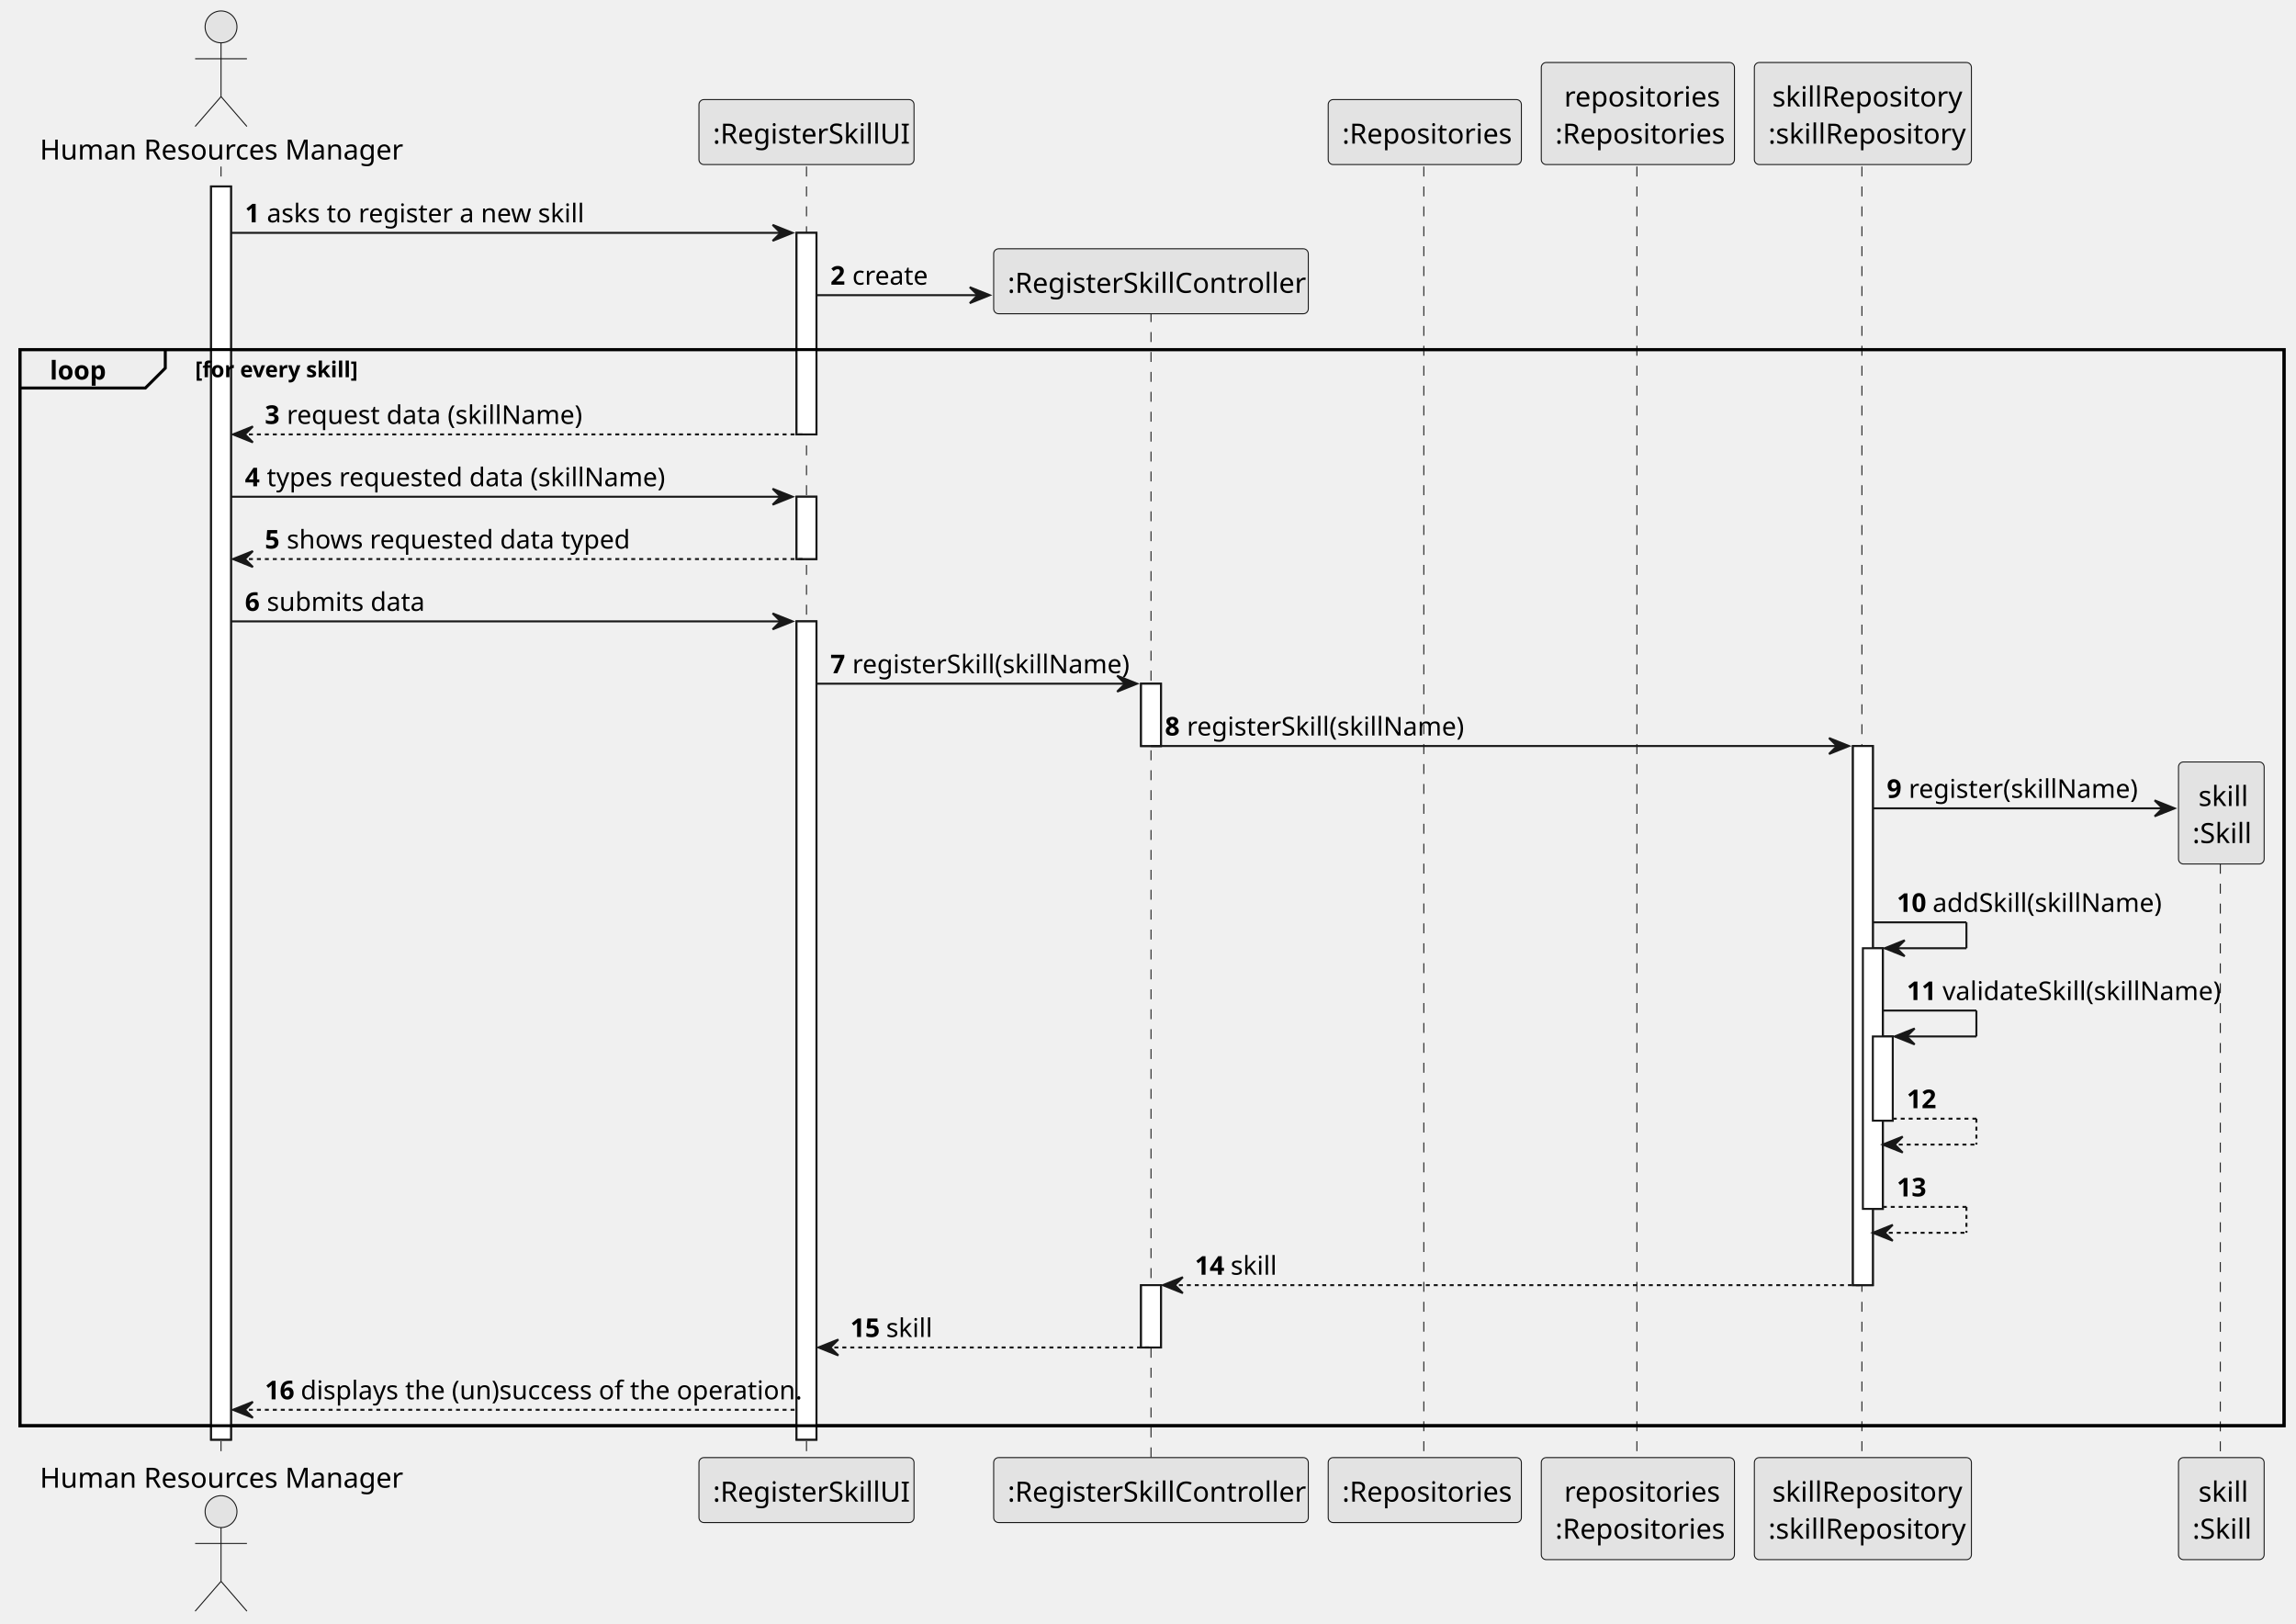
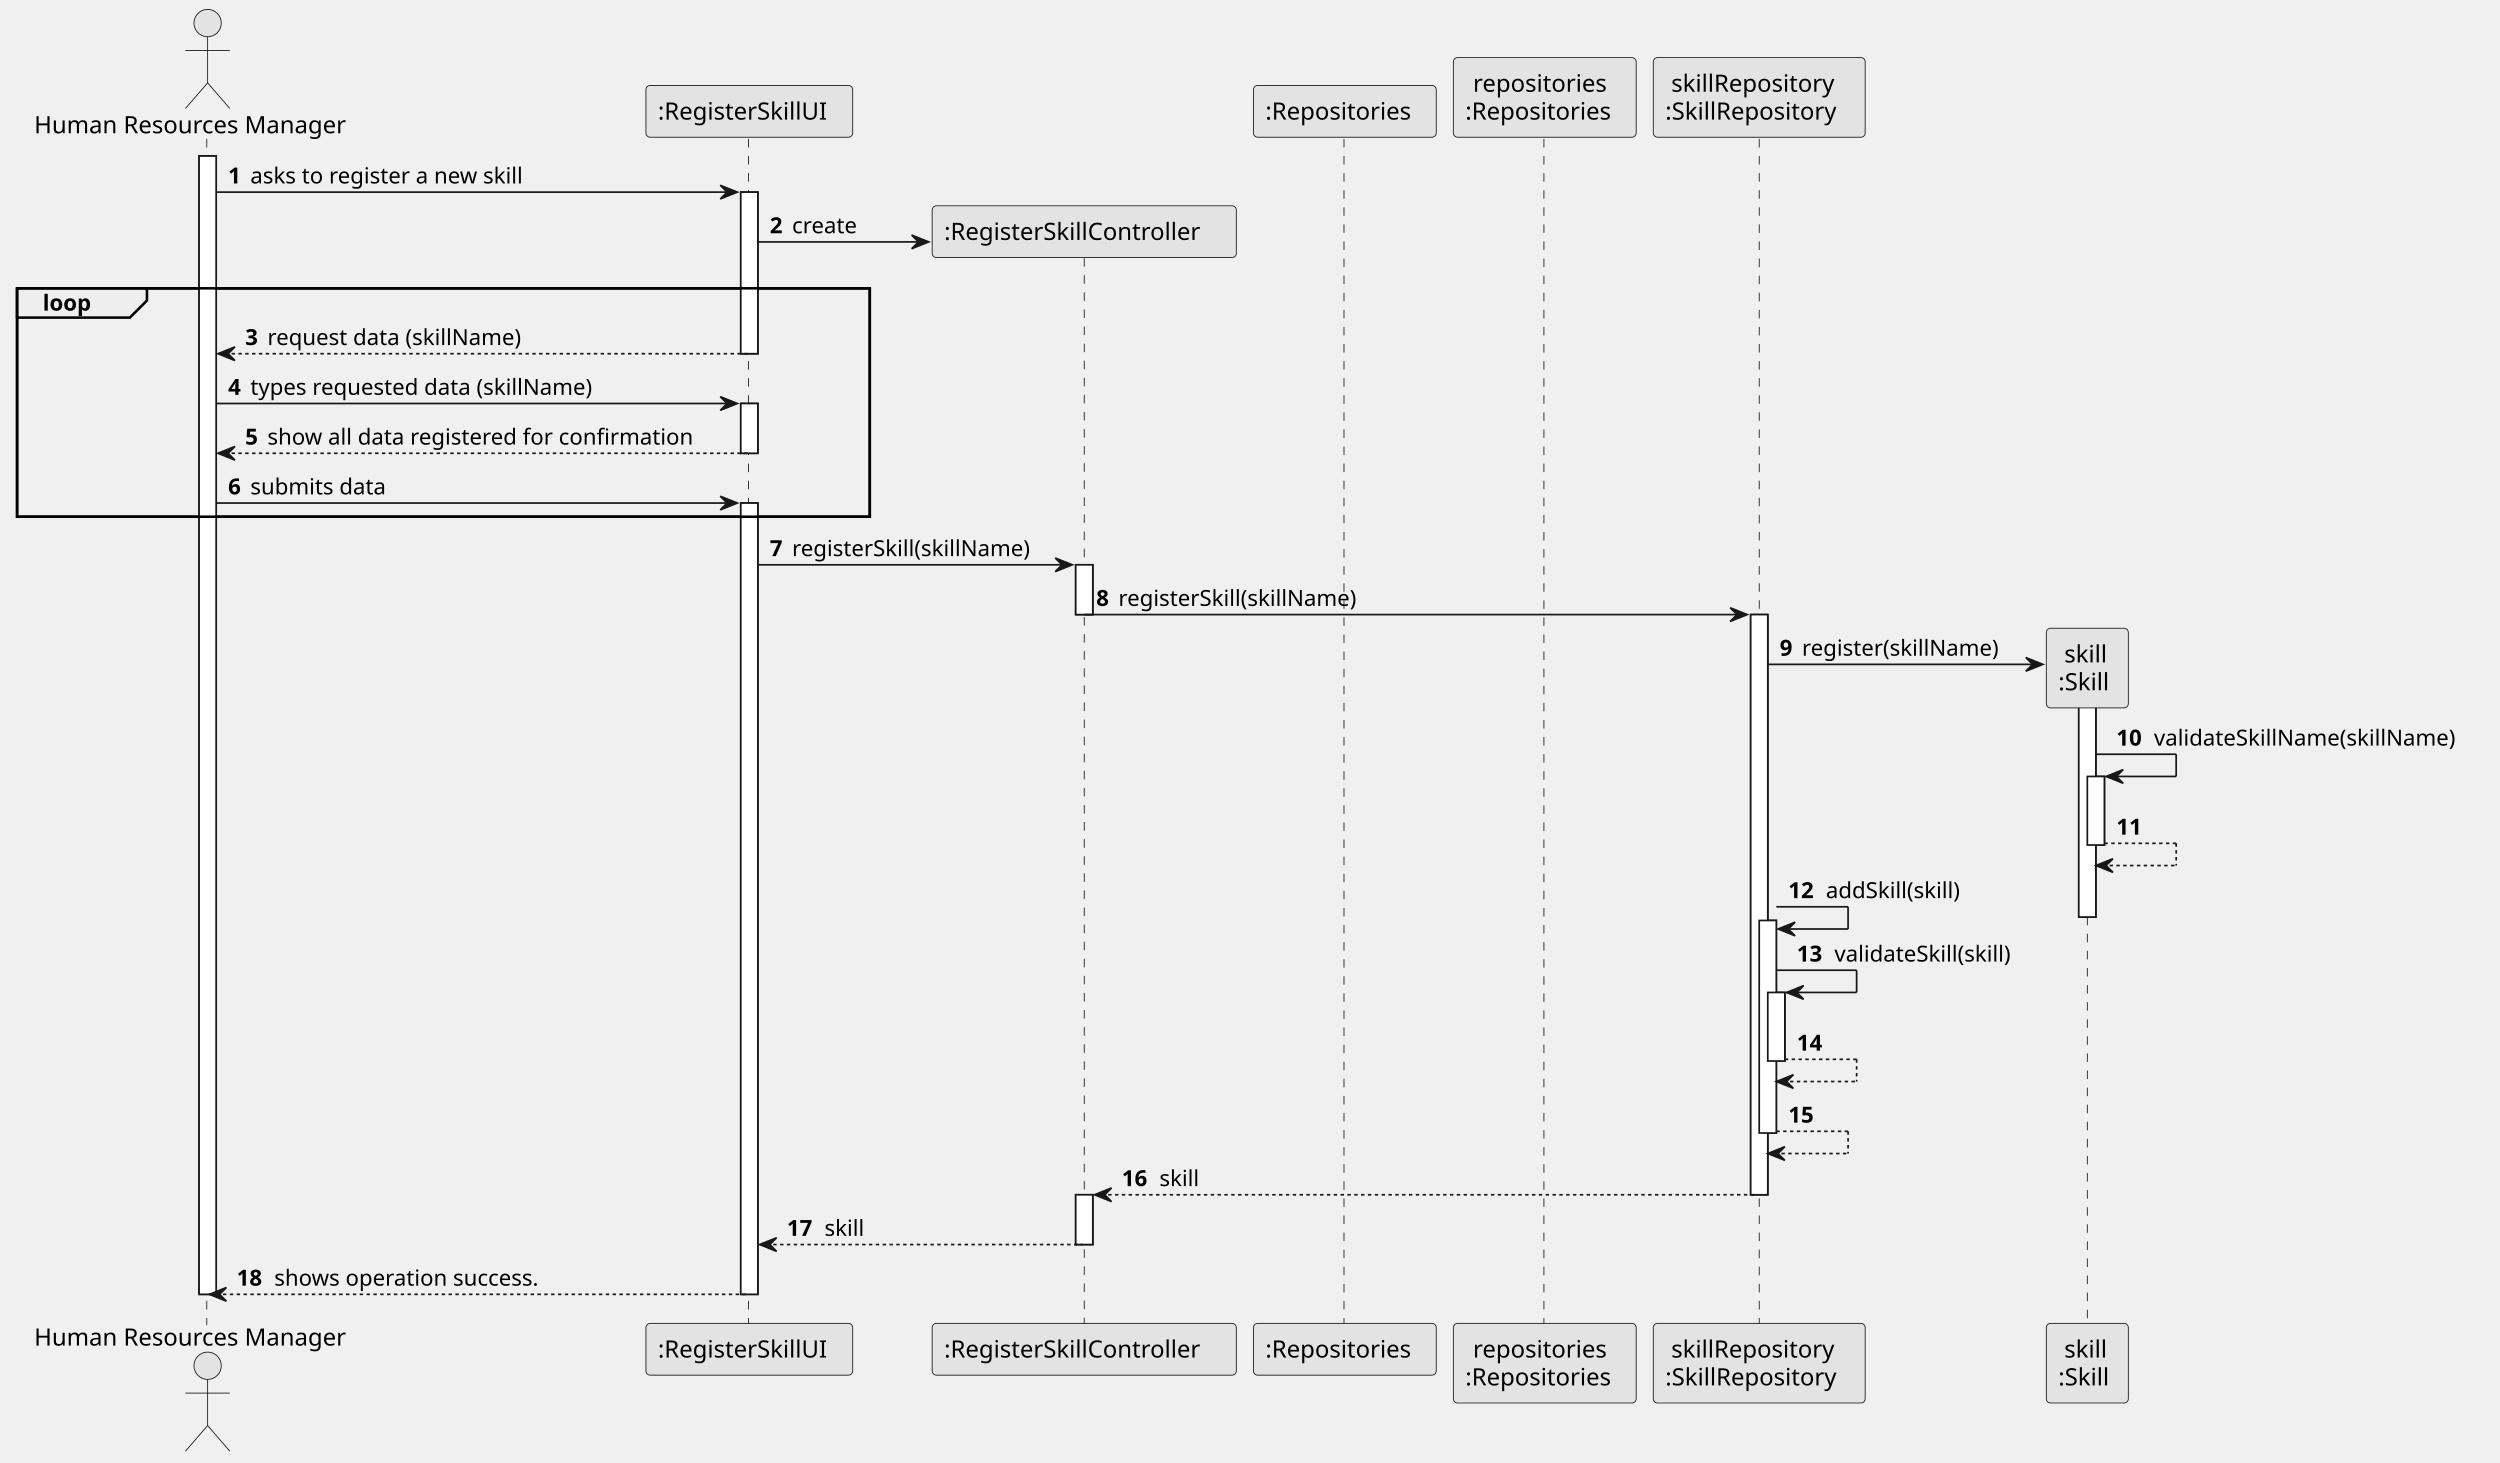
- <svg xmlns="http://www.w3.org/2000/svg" contentStyleType="text/css" height="815px" preserveAspectRatio="none" style="width:1153px;height:815px;background:#FFFFFF;" version="1.1" viewBox="0 0 1153 815" width="1153px" zoomAndPan="magnify">
+ <svg xmlns="http://www.w3.org/2000/svg" contentStyleType="text/css" height="856px" preserveAspectRatio="none" style="width:1463px;height:856px;background:#FFFFFF;" version="1.1" viewBox="0 0 1463 856" width="1463px" zoomAndPan="magnify">
  <defs />
  <g>
-     <rect fill="#FFFFFF" height="629.229" style="stroke:#181818;stroke-width:1.0;" width="10" x="106" y="93.621" />
-     <rect fill="#FFFFFF" height="101.203" style="stroke:#181818;stroke-width:1.0;" width="10" x="400" y="116.912" />
-     <rect fill="#FFFFFF" height="31.291" style="stroke:#181818;stroke-width:1.0;" width="10" x="400" y="249.406" />
-     <rect fill="#FFFFFF" height="410.861" style="stroke:#181818;stroke-width:1.0;" width="10" x="400" y="311.988" />
-     <rect fill="#FFFFFF" height="31.291" style="stroke:#181818;stroke-width:1.0;" width="10" x="573" y="343.279" />
-     <rect fill="#FFFFFF" height="31.291" style="stroke:#181818;stroke-width:1.0;" width="10" x="573" y="645.268" />
-     <rect fill="#FFFFFF" height="270.697" style="stroke:#181818;stroke-width:1.0;" width="10" x="930.5" y="374.57" />
-     <rect fill="#FFFFFF" height="130.873" style="stroke:#181818;stroke-width:1.0;" width="10" x="935.5" y="476.103" />
-     <rect fill="#FFFFFF" height="42.291" style="stroke:#181818;stroke-width:1.0;" width="10" x="940.5" y="520.394" />
-     <rect fill="none" height="540.316" style="stroke:#000000;stroke-width:1.5;" width="1137" x="10" y="175.533" />
-     <line style="stroke:#181818;stroke-width:0.5;stroke-dasharray:5.0,5.0;" x1="111" x2="111" y1="83.621" y2="732.85" />
-     <line style="stroke:#181818;stroke-width:0.5;stroke-dasharray:5.0,5.0;" x1="405" x2="405" y1="83.621" y2="732.85" />
-     <line style="stroke:#181818;stroke-width:0.5;stroke-dasharray:5.0,5.0;" x1="578" x2="578" y1="156.723" y2="732.85" />
-     <line style="stroke:#181818;stroke-width:0.5;stroke-dasharray:5.0,5.0;" x1="715" x2="715" y1="83.621" y2="732.85" />
-     <line style="stroke:#181818;stroke-width:0.5;stroke-dasharray:5.0,5.0;" x1="822" x2="822" y1="83.621" y2="732.85" />
-     <line style="stroke:#181818;stroke-width:0.5;stroke-dasharray:5.0,5.0;" x1="935" x2="935" y1="83.621" y2="732.85" />
-     <line style="stroke:#181818;stroke-width:0.5;stroke-dasharray:5.0,5.0;" x1="1115" x2="1115" y1="423.691" y2="732.85" />
-     <text fill="#000000" font-family="sans-serif" font-size="14" lengthAdjust="spacing" textLength="176" x="20" y="80.107">Human Resources Manager</text>
-     <ellipse cx="111" cy="13.5" fill="#E3E3E3" rx="8" ry="8" style="stroke:#181818;stroke-width:0.5;" />
-     <path d="M111,21.5 L111,48.5 M98,29.5 L124,29.5 M111,48.5 L98,63.5 M111,48.5 L124,63.5 " fill="none" style="stroke:#181818;stroke-width:0.5;" />
-     <text fill="#000000" font-family="sans-serif" font-size="14" lengthAdjust="spacing" textLength="176" x="20" y="746.957">Human Resources Manager</text>
-     <ellipse cx="111" cy="758.971" fill="#E3E3E3" rx="8" ry="8" style="stroke:#181818;stroke-width:0.5;" />
-     <path d="M111,766.971 L111,793.971 M98,774.971 L124,774.971 M111,793.971 L98,808.971 M111,793.971 L124,808.971 " fill="none" style="stroke:#181818;stroke-width:0.5;" />
-     <rect fill="#E3E3E3" height="32.621" rx="2.5" ry="2.5" style="stroke:#181818;stroke-width:0.5;" width="108" x="351" y="50" />
-     <text fill="#000000" font-family="sans-serif" font-size="14" lengthAdjust="spacing" textLength="94" x="358" y="72.107">:RegisterSkillUI</text>
-     <rect fill="#E3E3E3" height="32.621" rx="2.5" ry="2.5" style="stroke:#181818;stroke-width:0.5;" width="108" x="351" y="731.85" />
-     <text fill="#000000" font-family="sans-serif" font-size="14" lengthAdjust="spacing" textLength="94" x="358" y="753.957">:RegisterSkillUI</text>
-     <rect fill="#E3E3E3" height="32.621" rx="2.5" ry="2.5" style="stroke:#181818;stroke-width:0.5;" width="158" x="499" y="731.85" />
-     <text fill="#000000" font-family="sans-serif" font-size="14" lengthAdjust="spacing" textLength="144" x="506" y="753.957">:RegisterSkillController</text>
-     <rect fill="#E3E3E3" height="32.621" rx="2.5" ry="2.5" style="stroke:#181818;stroke-width:0.5;" width="97" x="667" y="50" />
-     <text fill="#000000" font-family="sans-serif" font-size="14" lengthAdjust="spacing" textLength="83" x="674" y="72.107">:Repositories</text>
-     <rect fill="#E3E3E3" height="32.621" rx="2.5" ry="2.5" style="stroke:#181818;stroke-width:0.5;" width="97" x="667" y="731.85" />
-     <text fill="#000000" font-family="sans-serif" font-size="14" lengthAdjust="spacing" textLength="83" x="674" y="753.957">:Repositories</text>
-     <rect fill="#E3E3E3" height="51.242" rx="2.5" ry="2.5" style="stroke:#181818;stroke-width:0.5;" width="97" x="774" y="31.379" />
-     <text fill="#000000" font-family="sans-serif" font-size="14" lengthAdjust="spacing" textLength="74" x="785.5" y="53.486">repositories</text>
-     <text fill="#000000" font-family="sans-serif" font-size="14" lengthAdjust="spacing" textLength="83" x="781" y="72.107">:Repositories</text>
-     <rect fill="#E3E3E3" height="51.242" rx="2.5" ry="2.5" style="stroke:#181818;stroke-width:0.5;" width="97" x="774" y="731.85" />
-     <text fill="#000000" font-family="sans-serif" font-size="14" lengthAdjust="spacing" textLength="74" x="785.5" y="753.957">repositories</text>
-     <text fill="#000000" font-family="sans-serif" font-size="14" lengthAdjust="spacing" textLength="83" x="781" y="772.578">:Repositories</text>
-     <rect fill="#E3E3E3" height="51.242" rx="2.5" ry="2.5" style="stroke:#181818;stroke-width:0.5;" width="109" x="881" y="31.379" />
-     <text fill="#000000" font-family="sans-serif" font-size="14" lengthAdjust="spacing" textLength="91" x="890" y="53.486">skillRepository</text>
-     <text fill="#000000" font-family="sans-serif" font-size="14" lengthAdjust="spacing" textLength="95" x="888" y="72.107">:skillRepository</text>
-     <rect fill="#E3E3E3" height="51.242" rx="2.5" ry="2.5" style="stroke:#181818;stroke-width:0.5;" width="109" x="881" y="731.85" />
-     <text fill="#000000" font-family="sans-serif" font-size="14" lengthAdjust="spacing" textLength="91" x="890" y="753.957">skillRepository</text>
-     <text fill="#000000" font-family="sans-serif" font-size="14" lengthAdjust="spacing" textLength="95" x="888" y="772.578">:skillRepository</text>
-     <rect fill="#E3E3E3" height="51.242" rx="2.5" ry="2.5" style="stroke:#181818;stroke-width:0.5;" width="43" x="1094" y="731.85" />
-     <text fill="#000000" font-family="sans-serif" font-size="14" lengthAdjust="spacing" textLength="23" x="1104" y="753.957">skill</text>
-     <text fill="#000000" font-family="sans-serif" font-size="14" lengthAdjust="spacing" textLength="29" x="1101" y="772.578">:Skill</text>
-     <rect fill="#FFFFFF" height="629.229" style="stroke:#181818;stroke-width:1.0;" width="10" x="106" y="93.621" />
-     <rect fill="#FFFFFF" height="101.203" style="stroke:#181818;stroke-width:1.0;" width="10" x="400" y="116.912" />
-     <rect fill="#FFFFFF" height="31.291" style="stroke:#181818;stroke-width:1.0;" width="10" x="400" y="249.406" />
-     <rect fill="#FFFFFF" height="410.861" style="stroke:#181818;stroke-width:1.0;" width="10" x="400" y="311.988" />
-     <rect fill="#FFFFFF" height="31.291" style="stroke:#181818;stroke-width:1.0;" width="10" x="573" y="343.279" />
-     <rect fill="#FFFFFF" height="31.291" style="stroke:#181818;stroke-width:1.0;" width="10" x="573" y="645.268" />
-     <rect fill="#FFFFFF" height="270.697" style="stroke:#181818;stroke-width:1.0;" width="10" x="930.5" y="374.57" />
-     <rect fill="#FFFFFF" height="130.873" style="stroke:#181818;stroke-width:1.0;" width="10" x="935.5" y="476.103" />
-     <rect fill="#FFFFFF" height="42.291" style="stroke:#181818;stroke-width:1.0;" width="10" x="940.5" y="520.394" />
-     <polygon fill="#181818" points="388,112.912,398,116.912,388,120.912,392,116.912" style="stroke:#181818;stroke-width:1.0;" />
-     <line style="stroke:#181818;stroke-width:1.0;" x1="116" x2="394" y1="116.912" y2="116.912" />
-     <text fill="#000000" font-family="sans-serif" font-size="13" font-weight="bold" lengthAdjust="spacing" textLength="7" x="123" y="111.649">1</text>
-     <text fill="#000000" font-family="sans-serif" font-size="13" lengthAdjust="spacing" textLength="155" x="134" y="111.649">asks to register a new skill</text>
-     <polygon fill="#181818" points="487,144.203,497,148.203,487,152.203,491,148.203" style="stroke:#181818;stroke-width:1.0;" />
-     <line style="stroke:#181818;stroke-width:1.0;" x1="410" x2="493" y1="148.203" y2="148.203" />
-     <text fill="#000000" font-family="sans-serif" font-size="13" font-weight="bold" lengthAdjust="spacing" textLength="7" x="417" y="142.94">2</text>
-     <text fill="#000000" font-family="sans-serif" font-size="13" lengthAdjust="spacing" textLength="36" x="428" y="142.94">create</text>
-     <rect fill="#E3E3E3" height="32.621" rx="2.5" ry="2.5" style="stroke:#181818;stroke-width:0.5;" width="158" x="499" y="124.912" />
-     <text fill="#000000" font-family="sans-serif" font-size="14" lengthAdjust="spacing" textLength="144" x="506" y="147.019">:RegisterSkillController</text>
-     <path d="M10,175.533 L83,175.533 L83,184.824 L73,194.824 L10,194.824 L10,175.533 " fill="#EEEEEE" style="stroke:#000000;stroke-width:1.5;" />
-     <rect fill="none" height="540.316" style="stroke:#000000;stroke-width:1.5;" width="1137" x="10" y="175.533" />
-     <text fill="#000000" font-family="sans-serif" font-size="13" font-weight="bold" lengthAdjust="spacing" textLength="28" x="25" y="190.561">loop</text>
-     <text fill="#000000" font-family="sans-serif" font-size="11" font-weight="bold" lengthAdjust="spacing" textLength="84" x="98" y="189.403">[for every skill]</text>
-     <polygon fill="#181818" points="127,214.115,117,218.115,127,222.115,123,218.115" style="stroke:#181818;stroke-width:1.0;" />
-     <line style="stroke:#181818;stroke-width:1.0;stroke-dasharray:2.0,2.0;" x1="121" x2="404" y1="218.115" y2="218.115" />
-     <text fill="#000000" font-family="sans-serif" font-size="13" font-weight="bold" lengthAdjust="spacing" textLength="7" x="133" y="212.852">3</text>
-     <text fill="#000000" font-family="sans-serif" font-size="13" lengthAdjust="spacing" textLength="141" x="144" y="212.852">request data (skillName)</text>
-     <polygon fill="#181818" points="388,245.406,398,249.406,388,253.406,392,249.406" style="stroke:#181818;stroke-width:1.0;" />
-     <line style="stroke:#181818;stroke-width:1.0;" x1="116" x2="394" y1="249.406" y2="249.406" />
-     <text fill="#000000" font-family="sans-serif" font-size="13" font-weight="bold" lengthAdjust="spacing" textLength="7" x="123" y="244.144">4</text>
-     <text fill="#000000" font-family="sans-serif" font-size="13" lengthAdjust="spacing" textLength="191" x="134" y="244.144">types requested data (skillName)</text>
-     <polygon fill="#181818" points="127,276.697,117,280.697,127,284.697,123,280.697" style="stroke:#181818;stroke-width:1.0;" />
-     <line style="stroke:#181818;stroke-width:1.0;stroke-dasharray:2.0,2.0;" x1="121" x2="404" y1="280.697" y2="280.697" />
-     <text fill="#000000" font-family="sans-serif" font-size="13" font-weight="bold" lengthAdjust="spacing" textLength="7" x="133" y="275.435">5</text>
-     <text fill="#000000" font-family="sans-serif" font-size="13" lengthAdjust="spacing" textLength="163" x="144" y="275.435">shows requested data typed</text>
-     <polygon fill="#181818" points="388,307.988,398,311.988,388,315.988,392,311.988" style="stroke:#181818;stroke-width:1.0;" />
-     <line style="stroke:#181818;stroke-width:1.0;" x1="116" x2="394" y1="311.988" y2="311.988" />
-     <text fill="#000000" font-family="sans-serif" font-size="13" font-weight="bold" lengthAdjust="spacing" textLength="7" x="123" y="306.726">6</text>
-     <text fill="#000000" font-family="sans-serif" font-size="13" lengthAdjust="spacing" textLength="75" x="134" y="306.726">submits data</text>
-     <polygon fill="#181818" points="561,339.279,571,343.279,561,347.279,565,343.279" style="stroke:#181818;stroke-width:1.0;" />
-     <line style="stroke:#181818;stroke-width:1.0;" x1="410" x2="567" y1="343.279" y2="343.279" />
-     <text fill="#000000" font-family="sans-serif" font-size="13" font-weight="bold" lengthAdjust="spacing" textLength="7" x="417" y="338.017">7</text>
-     <text fill="#000000" font-family="sans-serif" font-size="13" lengthAdjust="spacing" textLength="133" x="428" y="338.017">registerSkill(skillName)</text>
-     <polygon fill="#181818" points="918.5,370.57,928.5,374.57,918.5,378.57,922.5,374.57" style="stroke:#181818;stroke-width:1.0;" />
-     <line style="stroke:#181818;stroke-width:1.0;" x1="578" x2="924.5" y1="374.57" y2="374.57" />
-     <text fill="#000000" font-family="sans-serif" font-size="13" font-weight="bold" lengthAdjust="spacing" textLength="7" x="585" y="369.308">8</text>
-     <text fill="#000000" font-family="sans-serif" font-size="13" lengthAdjust="spacing" textLength="133" x="596" y="369.308">registerSkill(skillName)</text>
-     <polygon fill="#181818" points="1082,401.861,1092,405.861,1082,409.861,1086,405.861" style="stroke:#181818;stroke-width:1.0;" />
-     <line style="stroke:#181818;stroke-width:1.0;" x1="940.5" x2="1088" y1="405.861" y2="405.861" />
-     <text fill="#000000" font-family="sans-serif" font-size="13" font-weight="bold" lengthAdjust="spacing" textLength="7" x="947.5" y="400.599">9</text>
-     <text fill="#000000" font-family="sans-serif" font-size="13" lengthAdjust="spacing" textLength="108" x="958.5" y="400.599">register(skillName)</text>
-     <rect fill="#E3E3E3" height="51.242" rx="2.5" ry="2.5" style="stroke:#181818;stroke-width:0.5;" width="43" x="1094" y="382.57" />
-     <text fill="#000000" font-family="sans-serif" font-size="14" lengthAdjust="spacing" textLength="23" x="1104" y="404.678">skill</text>
-     <text fill="#000000" font-family="sans-serif" font-size="14" lengthAdjust="spacing" textLength="29" x="1101" y="423.299">:Skill</text>
-     <line style="stroke:#181818;stroke-width:1.0;" x1="940.5" x2="987.5" y1="463.103" y2="463.103" />
-     <line style="stroke:#181818;stroke-width:1.0;" x1="987.5" x2="987.5" y1="463.103" y2="476.103" />
-     <line style="stroke:#181818;stroke-width:1.0;" x1="946.5" x2="987.5" y1="476.103" y2="476.103" />
-     <polygon fill="#181818" points="956.5,472.103,946.5,476.103,956.5,480.103,952.5,476.103" style="stroke:#181818;stroke-width:1.0;" />
-     <text fill="#000000" font-family="sans-serif" font-size="13" font-weight="bold" lengthAdjust="spacing" textLength="14" x="952.5" y="457.841">10</text>
-     <text fill="#000000" font-family="sans-serif" font-size="13" lengthAdjust="spacing" textLength="111" x="970.5" y="457.841">addSkill(skillName)</text>
-     <line style="stroke:#181818;stroke-width:1.0;" x1="945.5" x2="992.5" y1="507.394" y2="507.394" />
-     <line style="stroke:#181818;stroke-width:1.0;" x1="992.5" x2="992.5" y1="507.394" y2="520.394" />
-     <line style="stroke:#181818;stroke-width:1.0;" x1="951.5" x2="992.5" y1="520.394" y2="520.394" />
-     <polygon fill="#181818" points="961.5,516.394,951.5,520.394,961.5,524.394,957.5,520.394" style="stroke:#181818;stroke-width:1.0;" />
-     <text fill="#000000" font-family="sans-serif" font-size="13" font-weight="bold" lengthAdjust="spacing" textLength="14" x="957.5" y="502.132">11</text>
-     <text fill="#000000" font-family="sans-serif" font-size="13" lengthAdjust="spacing" textLength="133" x="975.5" y="502.132">validateSkill(skillName)</text>
-     <line style="stroke:#181818;stroke-width:1.0;stroke-dasharray:2.0,2.0;" x1="950.5" x2="992.5" y1="561.686" y2="561.686" />
-     <line style="stroke:#181818;stroke-width:1.0;stroke-dasharray:2.0,2.0;" x1="992.5" x2="992.5" y1="561.686" y2="574.686" />
-     <line style="stroke:#181818;stroke-width:1.0;stroke-dasharray:2.0,2.0;" x1="945.5" x2="992.5" y1="574.686" y2="574.686" />
-     <polygon fill="#181818" points="955.5,570.686,945.5,574.686,955.5,578.686,951.5,574.686" style="stroke:#181818;stroke-width:1.0;" />
-     <text fill="#000000" font-family="sans-serif" font-size="13" font-weight="bold" lengthAdjust="spacing" textLength="14" x="957.5" y="556.423">12</text>
-     <text fill="#000000" font-family="sans-serif" font-size="13" lengthAdjust="spacing" textLength="4" x="975.5" y="556.423"> </text>
-     <line style="stroke:#181818;stroke-width:1.0;stroke-dasharray:2.0,2.0;" x1="945.5" x2="987.5" y1="605.977" y2="605.977" />
-     <line style="stroke:#181818;stroke-width:1.0;stroke-dasharray:2.0,2.0;" x1="987.5" x2="987.5" y1="605.977" y2="618.977" />
-     <line style="stroke:#181818;stroke-width:1.0;stroke-dasharray:2.0,2.0;" x1="940.5" x2="987.5" y1="618.977" y2="618.977" />
-     <polygon fill="#181818" points="950.5,614.977,940.5,618.977,950.5,622.977,946.5,618.977" style="stroke:#181818;stroke-width:1.0;" />
-     <text fill="#000000" font-family="sans-serif" font-size="13" font-weight="bold" lengthAdjust="spacing" textLength="14" x="952.5" y="600.714">13</text>
-     <text fill="#000000" font-family="sans-serif" font-size="13" lengthAdjust="spacing" textLength="4" x="970.5" y="600.714"> </text>
-     <polygon fill="#181818" points="594,641.268,584,645.268,594,649.268,590,645.268" style="stroke:#181818;stroke-width:1.0;" />
-     <line style="stroke:#181818;stroke-width:1.0;stroke-dasharray:2.0,2.0;" x1="588" x2="934.5" y1="645.268" y2="645.268" />
-     <text fill="#000000" font-family="sans-serif" font-size="13" font-weight="bold" lengthAdjust="spacing" textLength="14" x="600" y="640.005">14</text>
-     <text fill="#000000" font-family="sans-serif" font-size="13" lengthAdjust="spacing" textLength="23" x="618" y="640.005">skill</text>
-     <polygon fill="#181818" points="421,672.559,411,676.559,421,680.559,417,676.559" style="stroke:#181818;stroke-width:1.0;" />
-     <line style="stroke:#181818;stroke-width:1.0;stroke-dasharray:2.0,2.0;" x1="415" x2="577" y1="676.559" y2="676.559" />
-     <text fill="#000000" font-family="sans-serif" font-size="13" font-weight="bold" lengthAdjust="spacing" textLength="14" x="427" y="671.296">15</text>
-     <text fill="#000000" font-family="sans-serif" font-size="13" lengthAdjust="spacing" textLength="23" x="445" y="671.296">skill</text>
-     <polygon fill="#181818" points="127,703.85,117,707.85,127,711.85,123,707.85" style="stroke:#181818;stroke-width:1.0;" />
-     <line style="stroke:#181818;stroke-width:1.0;stroke-dasharray:2.0,2.0;" x1="121" x2="399" y1="707.85" y2="707.85" />
-     <text fill="#000000" font-family="sans-serif" font-size="13" font-weight="bold" lengthAdjust="spacing" textLength="14" x="133" y="702.587">16</text>
-     <text fill="#000000" font-family="sans-serif" font-size="13" lengthAdjust="spacing" textLength="242" x="151" y="702.587">displays the (un)success of the operation.</text>
+     <rect fill="#FFFFFF" height="666.148" style="stroke:#181818;stroke-width:1.0;" width="10" x="116.5" y="91.297" />
+     <rect fill="#FFFFFF" height="94.562" style="stroke:#181818;stroke-width:1.0;" width="10" x="433.5" y="112.43" />
+     <rect fill="#FFFFFF" height="29.133" style="stroke:#181818;stroke-width:1.0;" width="10" x="433.5" y="236.125" />
+     <rect fill="#FFFFFF" height="463.055" style="stroke:#181818;stroke-width:1.0;" width="10" x="433.5" y="294.391" />
+     <rect fill="#FFFFFF" height="29.133" style="stroke:#181818;stroke-width:1.0;" width="10" x="629.5" y="330.523" />
+     <rect fill="#FFFFFF" height="29.133" style="stroke:#181818;stroke-width:1.0;" width="10" x="629.5" y="699.18" />
+     <rect fill="#FFFFFF" height="339.523" style="stroke:#181818;stroke-width:1.0;" width="10" x="1024.5" y="359.656" />
+     <rect fill="#FFFFFF" height="124.398" style="stroke:#181818;stroke-width:1.0;" width="10" x="1029.5" y="538.648" />
+     <rect fill="#FFFFFF" height="40.133" style="stroke:#181818;stroke-width:1.0;" width="10" x="1034.5" y="580.781" />
+     <rect fill="#FFFFFF" height="137.859" style="stroke:#181818;stroke-width:1.0;" width="10" x="1216.5" y="398.789" />
+     <rect fill="#FFFFFF" height="40.133" style="stroke:#181818;stroke-width:1.0;" width="10" x="1221.5" y="454.383" />
+     <rect fill="none" height="133.664" style="stroke:#000000;stroke-width:1.5;" width="499" x="10" y="168.727" />
+     <line style="stroke:#181818;stroke-width:0.5;stroke-dasharray:5.0,5.0;" x1="121" x2="121" y1="81.297" y2="775.445" />
+     <line style="stroke:#181818;stroke-width:0.5;stroke-dasharray:5.0,5.0;" x1="438" x2="438" y1="81.297" y2="775.445" />
+     <line style="stroke:#181818;stroke-width:0.5;stroke-dasharray:5.0,5.0;" x1="634.5" x2="634.5" y1="151.078" y2="775.445" />
+     <line style="stroke:#181818;stroke-width:0.5;stroke-dasharray:5.0,5.0;" x1="786.5" x2="786.5" y1="81.297" y2="775.445" />
+     <line style="stroke:#181818;stroke-width:0.5;stroke-dasharray:5.0,5.0;" x1="903.5" x2="903.5" y1="81.297" y2="775.445" />
+     <line style="stroke:#181818;stroke-width:0.5;stroke-dasharray:5.0,5.0;" x1="1029.5" x2="1029.5" y1="81.297" y2="775.445" />
+     <line style="stroke:#181818;stroke-width:0.5;stroke-dasharray:5.0,5.0;" x1="1221.5" x2="1221.5" y1="406.453" y2="775.445" />
+     <text fill="#000000" font-family="sans-serif" font-size="14" lengthAdjust="spacing" textLength="197" x="20" y="77.995">Human Resources Manager</text>
+     <ellipse cx="121.5" cy="13.5" fill="#E3E3E3" rx="8" ry="8" style="stroke:#181818;stroke-width:0.5;" />
+     <path d="M121.5,21.5 L121.5,48.5 M108.5,29.5 L134.5,29.5 M121.5,48.5 L108.5,63.5 M121.5,48.5 L134.5,63.5 " fill="none" style="stroke:#181818;stroke-width:0.5;" />
+     <text fill="#000000" font-family="sans-serif" font-size="14" lengthAdjust="spacing" textLength="197" x="20" y="787.44">Human Resources Manager</text>
+     <ellipse cx="121.5" cy="799.242" fill="#E3E3E3" rx="8" ry="8" style="stroke:#181818;stroke-width:0.5;" />
+     <path d="M121.5,807.242 L121.5,834.242 M108.5,815.242 L134.5,815.242 M121.5,834.242 L108.5,849.242 M121.5,834.242 L134.5,849.242 " fill="none" style="stroke:#181818;stroke-width:0.5;" />
+     <rect fill="#E3E3E3" height="30.297" rx="2.5" ry="2.5" style="stroke:#181818;stroke-width:0.5;" width="121" x="378" y="50" />
+     <text fill="#000000" font-family="sans-serif" font-size="14" lengthAdjust="spacing" textLength="107" x="385" y="69.995">:RegisterSkillUI</text>
+     <rect fill="#E3E3E3" height="30.297" rx="2.5" ry="2.5" style="stroke:#181818;stroke-width:0.5;" width="121" x="378" y="774.445" />
+     <text fill="#000000" font-family="sans-serif" font-size="14" lengthAdjust="spacing" textLength="107" x="385" y="794.44">:RegisterSkillUI</text>
+     <rect fill="#E3E3E3" height="30.297" rx="2.5" ry="2.5" style="stroke:#181818;stroke-width:0.5;" width="178" x="545.5" y="774.445" />
+     <text fill="#000000" font-family="sans-serif" font-size="14" lengthAdjust="spacing" textLength="164" x="552.5" y="794.44">:RegisterSkillController</text>
+     <rect fill="#E3E3E3" height="30.297" rx="2.5" ry="2.5" style="stroke:#181818;stroke-width:0.5;" width="107" x="733.5" y="50" />
+     <text fill="#000000" font-family="sans-serif" font-size="14" lengthAdjust="spacing" textLength="93" x="740.5" y="69.995">:Repositories</text>
+     <rect fill="#E3E3E3" height="30.297" rx="2.5" ry="2.5" style="stroke:#181818;stroke-width:0.5;" width="107" x="733.5" y="774.445" />
+     <text fill="#000000" font-family="sans-serif" font-size="14" lengthAdjust="spacing" textLength="93" x="740.5" y="794.44">:Repositories</text>
+     <rect fill="#E3E3E3" height="46.594" rx="2.5" ry="2.5" style="stroke:#181818;stroke-width:0.5;" width="107" x="850.5" y="33.703" />
+     <text fill="#000000" font-family="sans-serif" font-size="14" lengthAdjust="spacing" textLength="84" x="862" y="53.698">repositories</text>
+     <text fill="#000000" font-family="sans-serif" font-size="14" lengthAdjust="spacing" textLength="93" x="857.5" y="69.995">:Repositories</text>
+     <rect fill="#E3E3E3" height="46.594" rx="2.5" ry="2.5" style="stroke:#181818;stroke-width:0.5;" width="107" x="850.5" y="774.445" />
+     <text fill="#000000" font-family="sans-serif" font-size="14" lengthAdjust="spacing" textLength="84" x="862" y="794.44">repositories</text>
+     <text fill="#000000" font-family="sans-serif" font-size="14" lengthAdjust="spacing" textLength="93" x="857.5" y="810.737">:Repositories</text>
+     <rect fill="#E3E3E3" height="46.594" rx="2.5" ry="2.5" style="stroke:#181818;stroke-width:0.5;" width="124" x="967.5" y="33.703" />
+     <text fill="#000000" font-family="sans-serif" font-size="14" lengthAdjust="spacing" textLength="103" x="978" y="53.698">skillRepository</text>
+     <text fill="#000000" font-family="sans-serif" font-size="14" lengthAdjust="spacing" textLength="110" x="974.5" y="69.995">:SkillRepository</text>
+     <rect fill="#E3E3E3" height="46.594" rx="2.5" ry="2.5" style="stroke:#181818;stroke-width:0.5;" width="124" x="967.5" y="774.445" />
+     <text fill="#000000" font-family="sans-serif" font-size="14" lengthAdjust="spacing" textLength="103" x="978" y="794.44">skillRepository</text>
+     <text fill="#000000" font-family="sans-serif" font-size="14" lengthAdjust="spacing" textLength="110" x="974.5" y="810.737">:SkillRepository</text>
+     <rect fill="#E3E3E3" height="46.594" rx="2.5" ry="2.5" style="stroke:#181818;stroke-width:0.5;" width="48" x="1197.5" y="774.445" />
+     <text fill="#000000" font-family="sans-serif" font-size="14" lengthAdjust="spacing" textLength="27" x="1208" y="794.44">skill</text>
+     <text fill="#000000" font-family="sans-serif" font-size="14" lengthAdjust="spacing" textLength="34" x="1204.5" y="810.737">:Skill</text>
+     <rect fill="#FFFFFF" height="666.148" style="stroke:#181818;stroke-width:1.0;" width="10" x="116.5" y="91.297" />
+     <rect fill="#FFFFFF" height="94.562" style="stroke:#181818;stroke-width:1.0;" width="10" x="433.5" y="112.43" />
+     <rect fill="#FFFFFF" height="29.133" style="stroke:#181818;stroke-width:1.0;" width="10" x="433.5" y="236.125" />
+     <rect fill="#FFFFFF" height="463.055" style="stroke:#181818;stroke-width:1.0;" width="10" x="433.5" y="294.391" />
+     <rect fill="#FFFFFF" height="29.133" style="stroke:#181818;stroke-width:1.0;" width="10" x="629.5" y="330.523" />
+     <rect fill="#FFFFFF" height="29.133" style="stroke:#181818;stroke-width:1.0;" width="10" x="629.5" y="699.18" />
+     <rect fill="#FFFFFF" height="339.523" style="stroke:#181818;stroke-width:1.0;" width="10" x="1024.5" y="359.656" />
+     <rect fill="#FFFFFF" height="124.398" style="stroke:#181818;stroke-width:1.0;" width="10" x="1029.5" y="538.648" />
+     <rect fill="#FFFFFF" height="40.133" style="stroke:#181818;stroke-width:1.0;" width="10" x="1034.5" y="580.781" />
+     <rect fill="#FFFFFF" height="137.859" style="stroke:#181818;stroke-width:1.0;" width="10" x="1216.5" y="398.789" />
+     <rect fill="#FFFFFF" height="40.133" style="stroke:#181818;stroke-width:1.0;" width="10" x="1221.5" y="454.383" />
+     <polygon fill="#181818" points="421.5,108.43,431.5,112.43,421.5,116.43,425.5,112.43" style="stroke:#181818;stroke-width:1.0;" />
+     <line style="stroke:#181818;stroke-width:1.0;" x1="126.5" x2="427.5" y1="112.43" y2="112.43" />
+     <text fill="#000000" font-family="sans-serif" font-size="13" font-weight="bold" lengthAdjust="spacing" textLength="9" x="133.5" y="107.364">1</text>
+     <text fill="#000000" font-family="sans-serif" font-size="13" lengthAdjust="spacing" textLength="175" x="146.5" y="107.364">asks to register a new skill</text>
+     <polygon fill="#181818" points="533.5,137.562,543.5,141.562,533.5,145.562,537.5,141.562" style="stroke:#181818;stroke-width:1.0;" />
+     <line style="stroke:#181818;stroke-width:1.0;" x1="443.5" x2="539.5" y1="141.562" y2="141.562" />
+     <text fill="#000000" font-family="sans-serif" font-size="13" font-weight="bold" lengthAdjust="spacing" textLength="9" x="450.5" y="136.497">2</text>
+     <text fill="#000000" font-family="sans-serif" font-size="13" lengthAdjust="spacing" textLength="41" x="463.5" y="136.497">create</text>
+     <rect fill="#E3E3E3" height="30.297" rx="2.5" ry="2.5" style="stroke:#181818;stroke-width:0.5;" width="178" x="545.5" y="120.43" />
+     <text fill="#000000" font-family="sans-serif" font-size="14" lengthAdjust="spacing" textLength="164" x="552.5" y="140.425">:RegisterSkillController</text>
+     <path d="M10,168.727 L86,168.727 L86,175.859 L76,185.859 L10,185.859 L10,168.727 " fill="#EEEEEE" style="stroke:#000000;stroke-width:1.5;" />
+     <rect fill="none" height="133.664" style="stroke:#000000;stroke-width:1.5;" width="499" x="10" y="168.727" />
+     <text fill="#000000" font-family="sans-serif" font-size="13" font-weight="bold" lengthAdjust="spacing" textLength="31" x="25" y="181.793">loop</text>
+     <polygon fill="#181818" points="137.5,202.992,127.5,206.992,137.5,210.992,133.5,206.992" style="stroke:#181818;stroke-width:1.0;" />
+     <line style="stroke:#181818;stroke-width:1.0;stroke-dasharray:2.0,2.0;" x1="131.5" x2="437.5" y1="206.992" y2="206.992" />
+     <text fill="#000000" font-family="sans-serif" font-size="13" font-weight="bold" lengthAdjust="spacing" textLength="9" x="143.5" y="201.926">3</text>
+     <text fill="#000000" font-family="sans-serif" font-size="13" lengthAdjust="spacing" textLength="162" x="156.5" y="201.926">request data (skillName)</text>
+     <polygon fill="#181818" points="421.5,232.125,431.5,236.125,421.5,240.125,425.5,236.125" style="stroke:#181818;stroke-width:1.0;" />
+     <line style="stroke:#181818;stroke-width:1.0;" x1="126.5" x2="427.5" y1="236.125" y2="236.125" />
+     <text fill="#000000" font-family="sans-serif" font-size="13" font-weight="bold" lengthAdjust="spacing" textLength="9" x="133.5" y="231.059">4</text>
+     <text fill="#000000" font-family="sans-serif" font-size="13" lengthAdjust="spacing" textLength="218" x="146.5" y="231.059">types requested data (skillName)</text>
+     <polygon fill="#181818" points="137.5,261.258,127.5,265.258,137.5,269.258,133.5,265.258" style="stroke:#181818;stroke-width:1.0;" />
+     <line style="stroke:#181818;stroke-width:1.0;stroke-dasharray:2.0,2.0;" x1="131.5" x2="437.5" y1="265.258" y2="265.258" />
+     <text fill="#000000" font-family="sans-serif" font-size="13" font-weight="bold" lengthAdjust="spacing" textLength="9" x="143.5" y="260.192">5</text>
+     <text fill="#000000" font-family="sans-serif" font-size="13" lengthAdjust="spacing" textLength="270" x="156.5" y="260.192">show all data registered  for confirmation</text>
+     <polygon fill="#181818" points="421.5,290.391,431.5,294.391,421.5,298.391,425.5,294.391" style="stroke:#181818;stroke-width:1.0;" />
+     <line style="stroke:#181818;stroke-width:1.0;" x1="126.5" x2="427.5" y1="294.391" y2="294.391" />
+     <text fill="#000000" font-family="sans-serif" font-size="13" font-weight="bold" lengthAdjust="spacing" textLength="9" x="133.5" y="289.325">6</text>
+     <text fill="#000000" font-family="sans-serif" font-size="13" lengthAdjust="spacing" textLength="85" x="146.5" y="289.325">submits data</text>
+     <polygon fill="#181818" points="617.5,326.523,627.5,330.523,617.5,334.523,621.5,330.523" style="stroke:#181818;stroke-width:1.0;" />
+     <line style="stroke:#181818;stroke-width:1.0;" x1="443.5" x2="623.5" y1="330.523" y2="330.523" />
+     <text fill="#000000" font-family="sans-serif" font-size="13" font-weight="bold" lengthAdjust="spacing" textLength="9" x="450.5" y="325.457">7</text>
+     <text fill="#000000" font-family="sans-serif" font-size="13" lengthAdjust="spacing" textLength="154" x="463.5" y="325.457">registerSkill(skillName)</text>
+     <polygon fill="#181818" points="1012.5,355.656,1022.5,359.656,1012.5,363.656,1016.5,359.656" style="stroke:#181818;stroke-width:1.0;" />
+     <line style="stroke:#181818;stroke-width:1.0;" x1="634.5" x2="1018.5" y1="359.656" y2="359.656" />
+     <text fill="#000000" font-family="sans-serif" font-size="13" font-weight="bold" lengthAdjust="spacing" textLength="9" x="641.5" y="354.59">8</text>
+     <text fill="#000000" font-family="sans-serif" font-size="13" lengthAdjust="spacing" textLength="154" x="654.5" y="354.59">registerSkill(skillName)</text>
+     <polygon fill="#181818" points="1185.5,384.789,1195.5,388.789,1185.5,392.789,1189.5,388.789" style="stroke:#181818;stroke-width:1.0;" />
+     <line style="stroke:#181818;stroke-width:1.0;" x1="1034.5" x2="1191.5" y1="388.789" y2="388.789" />
+     <text fill="#000000" font-family="sans-serif" font-size="13" font-weight="bold" lengthAdjust="spacing" textLength="9" x="1041.5" y="383.723">9</text>
+     <text fill="#000000" font-family="sans-serif" font-size="13" lengthAdjust="spacing" textLength="126" x="1054.5" y="383.723">register(skillName)</text>
+     <rect fill="#E3E3E3" height="46.594" rx="2.5" ry="2.5" style="stroke:#181818;stroke-width:0.5;" width="48" x="1197.5" y="367.656" />
+     <text fill="#000000" font-family="sans-serif" font-size="14" lengthAdjust="spacing" textLength="27" x="1208" y="387.651">skill</text>
+     <text fill="#000000" font-family="sans-serif" font-size="14" lengthAdjust="spacing" textLength="34" x="1204.5" y="403.948">:Skill</text>
+     <line style="stroke:#181818;stroke-width:1.0;" x1="1226.5" x2="1273.5" y1="441.383" y2="441.383" />
+     <line style="stroke:#181818;stroke-width:1.0;" x1="1273.5" x2="1273.5" y1="441.383" y2="454.383" />
+     <line style="stroke:#181818;stroke-width:1.0;" x1="1232.5" x2="1273.5" y1="454.383" y2="454.383" />
+     <polygon fill="#181818" points="1242.5,450.383,1232.5,454.383,1242.5,458.383,1238.5,454.383" style="stroke:#181818;stroke-width:1.0;" />
+     <text fill="#000000" font-family="sans-serif" font-size="13" font-weight="bold" lengthAdjust="spacing" textLength="18" x="1238.5" y="436.317">10</text>
+     <text fill="#000000" font-family="sans-serif" font-size="13" lengthAdjust="spacing" textLength="196" x="1260.5" y="436.317">validateSkillName(skillName)</text>
+     <line style="stroke:#181818;stroke-width:1.0;stroke-dasharray:2.0,2.0;" x1="1231.5" x2="1273.5" y1="493.516" y2="493.516" />
+     <line style="stroke:#181818;stroke-width:1.0;stroke-dasharray:2.0,2.0;" x1="1273.5" x2="1273.5" y1="493.516" y2="506.516" />
+     <line style="stroke:#181818;stroke-width:1.0;stroke-dasharray:2.0,2.0;" x1="1226.5" x2="1273.5" y1="506.516" y2="506.516" />
+     <polygon fill="#181818" points="1236.5,502.516,1226.5,506.516,1236.5,510.516,1232.5,506.516" style="stroke:#181818;stroke-width:1.0;" />
+     <text fill="#000000" font-family="sans-serif" font-size="13" font-weight="bold" lengthAdjust="spacing" textLength="18" x="1238.5" y="488.45">11</text>
+     <text fill="#000000" font-family="sans-serif" font-size="13" lengthAdjust="spacing" textLength="4" x="1260.5" y="488.45"> </text>
+     <line style="stroke:#181818;stroke-width:1.0;" x1="1039.5" x2="1081.5" y1="530.648" y2="530.648" />
+     <line style="stroke:#181818;stroke-width:1.0;" x1="1081.5" x2="1081.5" y1="530.648" y2="543.648" />
+     <line style="stroke:#181818;stroke-width:1.0;" x1="1040.5" x2="1081.5" y1="543.648" y2="543.648" />
+     <polygon fill="#181818" points="1050.5,539.648,1040.5,543.648,1050.5,547.648,1046.5,543.648" style="stroke:#181818;stroke-width:1.0;" />
+     <text fill="#000000" font-family="sans-serif" font-size="13" font-weight="bold" lengthAdjust="spacing" textLength="18" x="1046.5" y="525.582">12</text>
+     <text fill="#000000" font-family="sans-serif" font-size="13" lengthAdjust="spacing" textLength="89" x="1068.5" y="525.582">addSkill(skill)</text>
+     <line style="stroke:#181818;stroke-width:1.0;" x1="1039.5" x2="1086.5" y1="567.781" y2="567.781" />
+     <line style="stroke:#181818;stroke-width:1.0;" x1="1086.5" x2="1086.5" y1="567.781" y2="580.781" />
+     <line style="stroke:#181818;stroke-width:1.0;" x1="1045.5" x2="1086.5" y1="580.781" y2="580.781" />
+     <polygon fill="#181818" points="1055.5,576.781,1045.5,580.781,1055.5,584.781,1051.5,580.781" style="stroke:#181818;stroke-width:1.0;" />
+     <text fill="#000000" font-family="sans-serif" font-size="13" font-weight="bold" lengthAdjust="spacing" textLength="18" x="1051.5" y="562.715">13</text>
+     <text fill="#000000" font-family="sans-serif" font-size="13" lengthAdjust="spacing" textLength="118" x="1073.5" y="562.715">validateSkill(skill)</text>
+     <line style="stroke:#181818;stroke-width:1.0;stroke-dasharray:2.0,2.0;" x1="1044.5" x2="1086.5" y1="619.914" y2="619.914" />
+     <line style="stroke:#181818;stroke-width:1.0;stroke-dasharray:2.0,2.0;" x1="1086.5" x2="1086.5" y1="619.914" y2="632.914" />
+     <line style="stroke:#181818;stroke-width:1.0;stroke-dasharray:2.0,2.0;" x1="1039.5" x2="1086.5" y1="632.914" y2="632.914" />
+     <polygon fill="#181818" points="1049.5,628.914,1039.5,632.914,1049.5,636.914,1045.5,632.914" style="stroke:#181818;stroke-width:1.0;" />
+     <text fill="#000000" font-family="sans-serif" font-size="13" font-weight="bold" lengthAdjust="spacing" textLength="18" x="1051.5" y="614.848">14</text>
+     <text fill="#000000" font-family="sans-serif" font-size="13" lengthAdjust="spacing" textLength="4" x="1073.5" y="614.848"> </text>
+     <line style="stroke:#181818;stroke-width:1.0;stroke-dasharray:2.0,2.0;" x1="1039.5" x2="1081.5" y1="662.047" y2="662.047" />
+     <line style="stroke:#181818;stroke-width:1.0;stroke-dasharray:2.0,2.0;" x1="1081.5" x2="1081.5" y1="662.047" y2="675.047" />
+     <line style="stroke:#181818;stroke-width:1.0;stroke-dasharray:2.0,2.0;" x1="1034.5" x2="1081.5" y1="675.047" y2="675.047" />
+     <polygon fill="#181818" points="1044.5,671.047,1034.5,675.047,1044.5,679.047,1040.5,675.047" style="stroke:#181818;stroke-width:1.0;" />
+     <text fill="#000000" font-family="sans-serif" font-size="13" font-weight="bold" lengthAdjust="spacing" textLength="18" x="1046.5" y="656.981">15</text>
+     <text fill="#000000" font-family="sans-serif" font-size="13" lengthAdjust="spacing" textLength="4" x="1068.5" y="656.981"> </text>
+     <polygon fill="#181818" points="650.5,695.18,640.5,699.18,650.5,703.18,646.5,699.18" style="stroke:#181818;stroke-width:1.0;" />
+     <line style="stroke:#181818;stroke-width:1.0;stroke-dasharray:2.0,2.0;" x1="644.5" x2="1028.5" y1="699.18" y2="699.18" />
+     <text fill="#000000" font-family="sans-serif" font-size="13" font-weight="bold" lengthAdjust="spacing" textLength="18" x="656.5" y="694.114">16</text>
+     <text fill="#000000" font-family="sans-serif" font-size="13" lengthAdjust="spacing" textLength="27" x="678.5" y="694.114">skill</text>
+     <polygon fill="#181818" points="454.5,724.312,444.5,728.312,454.5,732.312,450.5,728.312" style="stroke:#181818;stroke-width:1.0;" />
+     <line style="stroke:#181818;stroke-width:1.0;stroke-dasharray:2.0,2.0;" x1="448.5" x2="633.5" y1="728.312" y2="728.312" />
+     <text fill="#000000" font-family="sans-serif" font-size="13" font-weight="bold" lengthAdjust="spacing" textLength="18" x="460.5" y="723.247">17</text>
+     <text fill="#000000" font-family="sans-serif" font-size="13" lengthAdjust="spacing" textLength="27" x="482.5" y="723.247">skill</text>
+     <polygon fill="#181818" points="132.5,753.445,122.5,757.445,132.5,761.445,128.5,757.445" style="stroke:#181818;stroke-width:1.0;" />
+     <line style="stroke:#181818;stroke-width:1.0;stroke-dasharray:2.0,2.0;" x1="126.5" x2="437.5" y1="757.445" y2="757.445" />
+     <text fill="#000000" font-family="sans-serif" font-size="13" font-weight="bold" lengthAdjust="spacing" textLength="18" x="138.5" y="752.379">18</text>
+     <text fill="#000000" font-family="sans-serif" font-size="13" lengthAdjust="spacing" textLength="166" x="160.5" y="752.379">shows operation success.</text>
  </g>
</svg>
